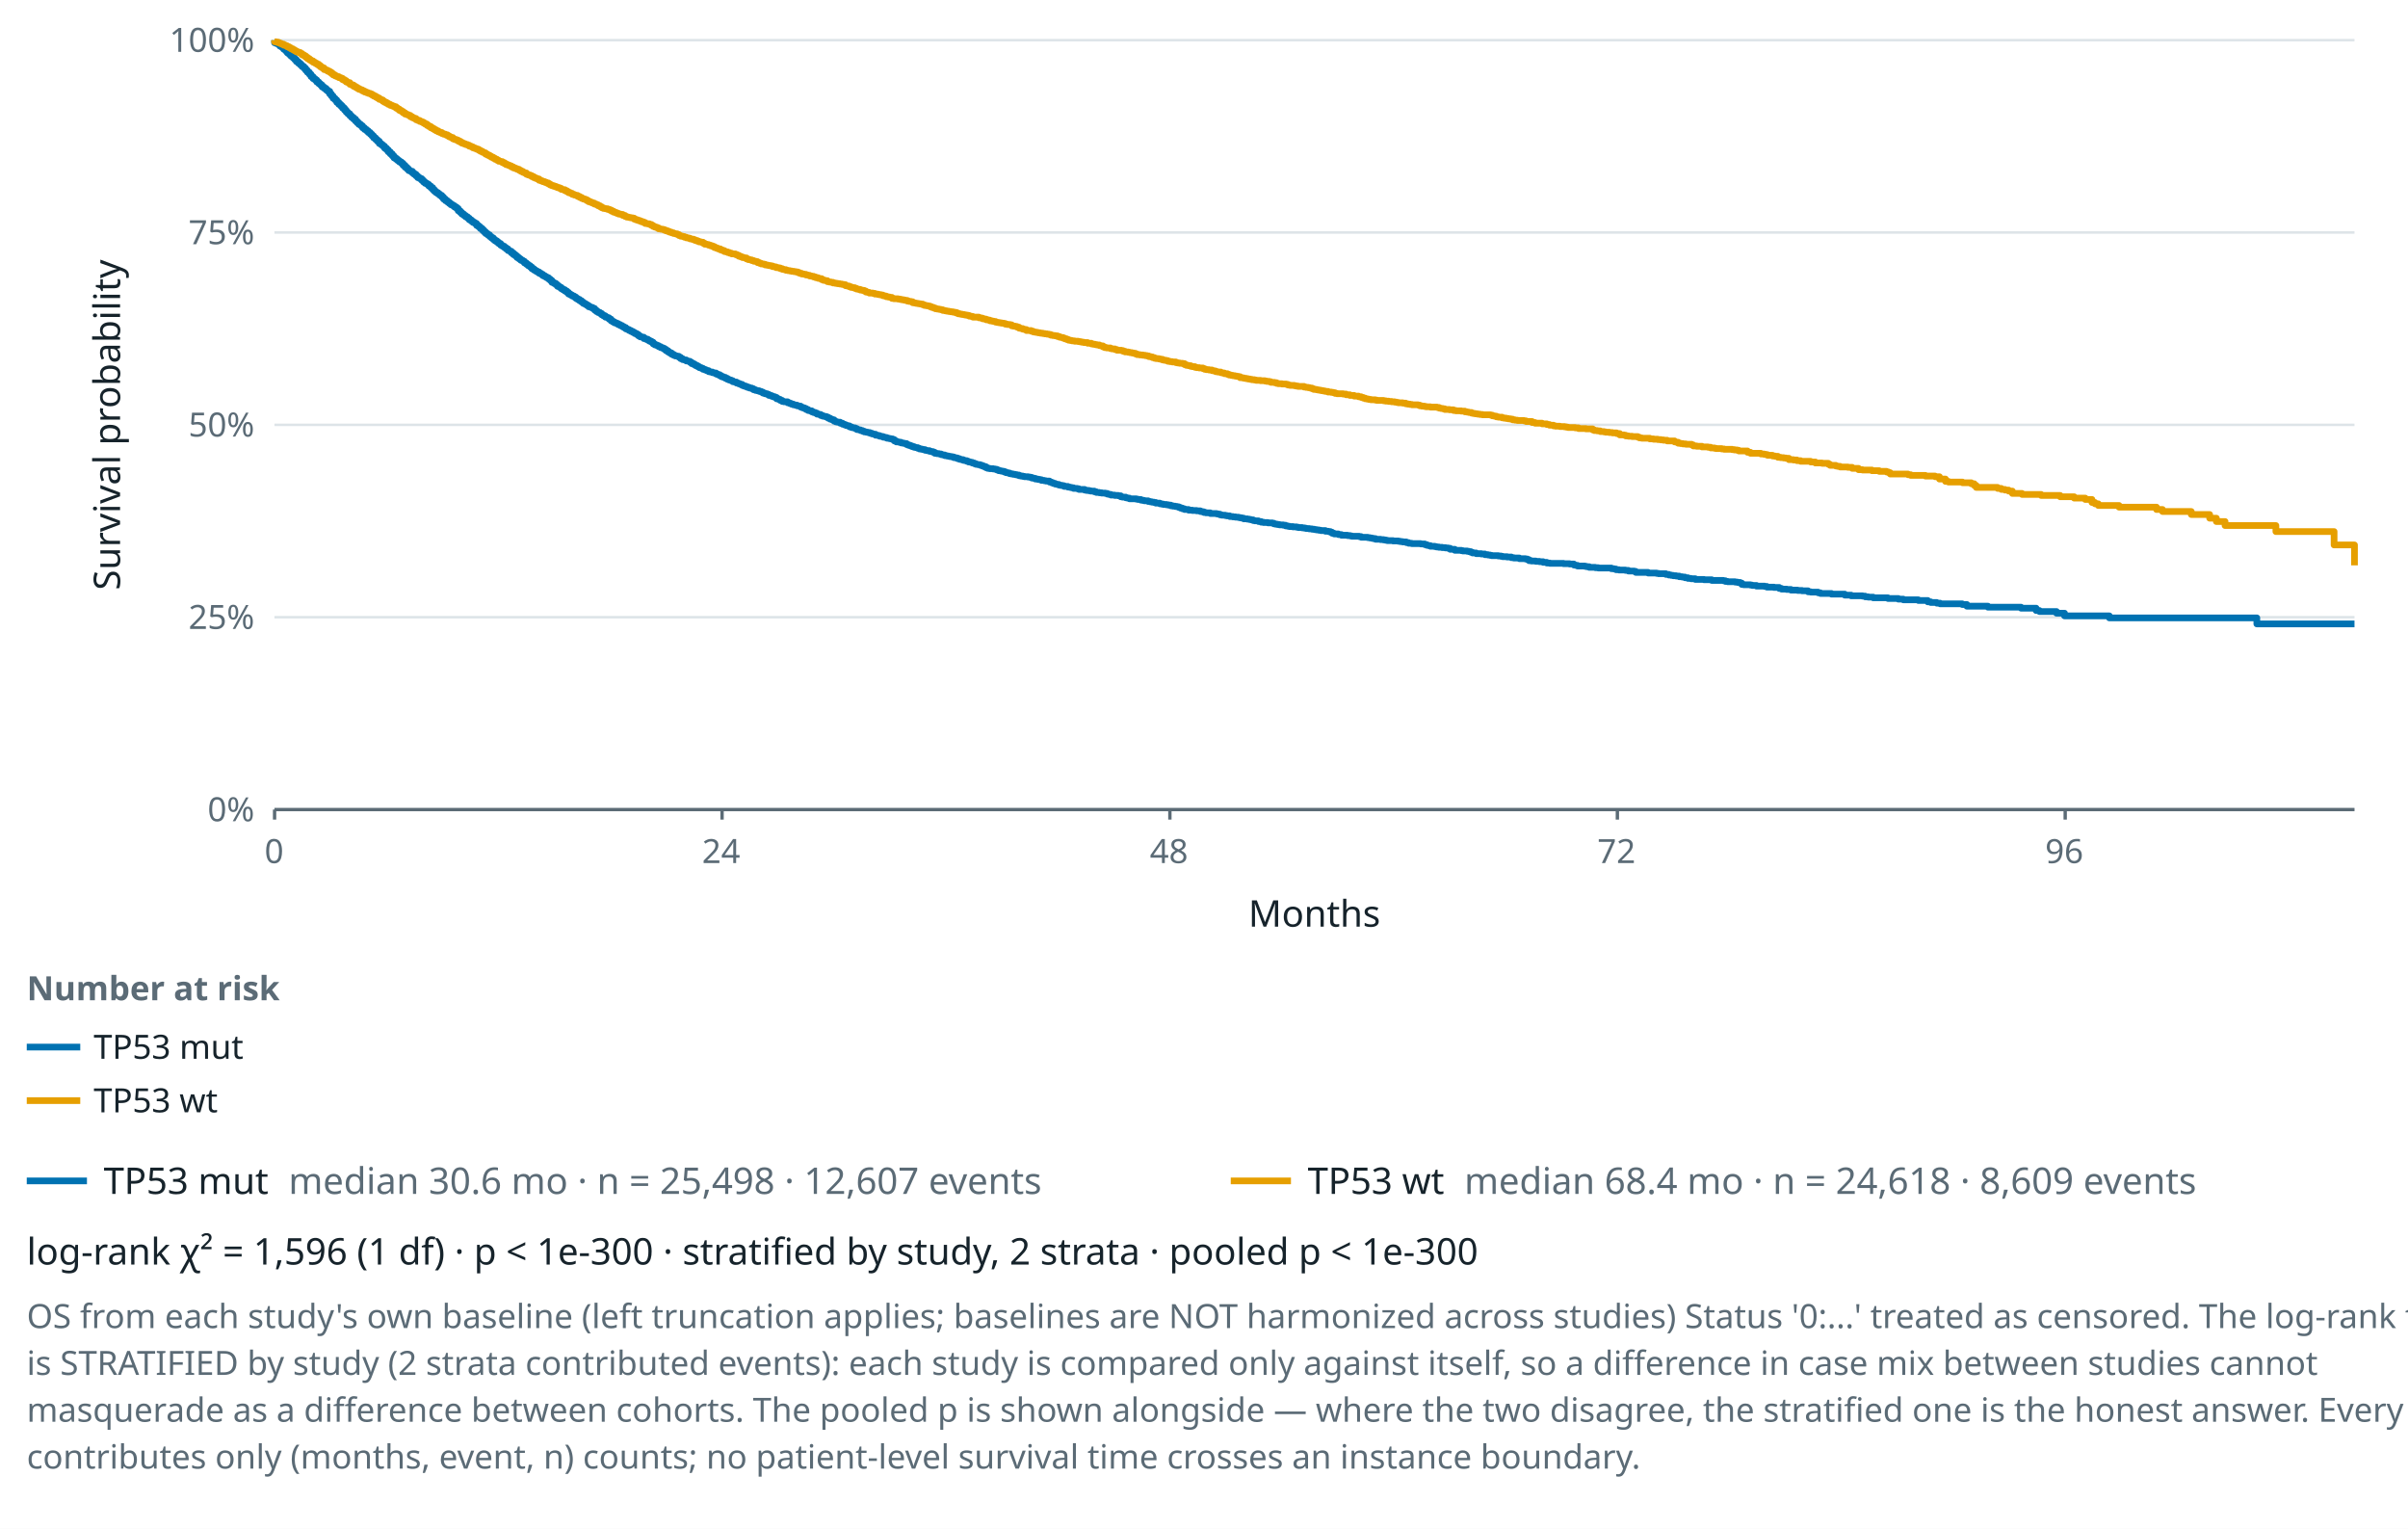
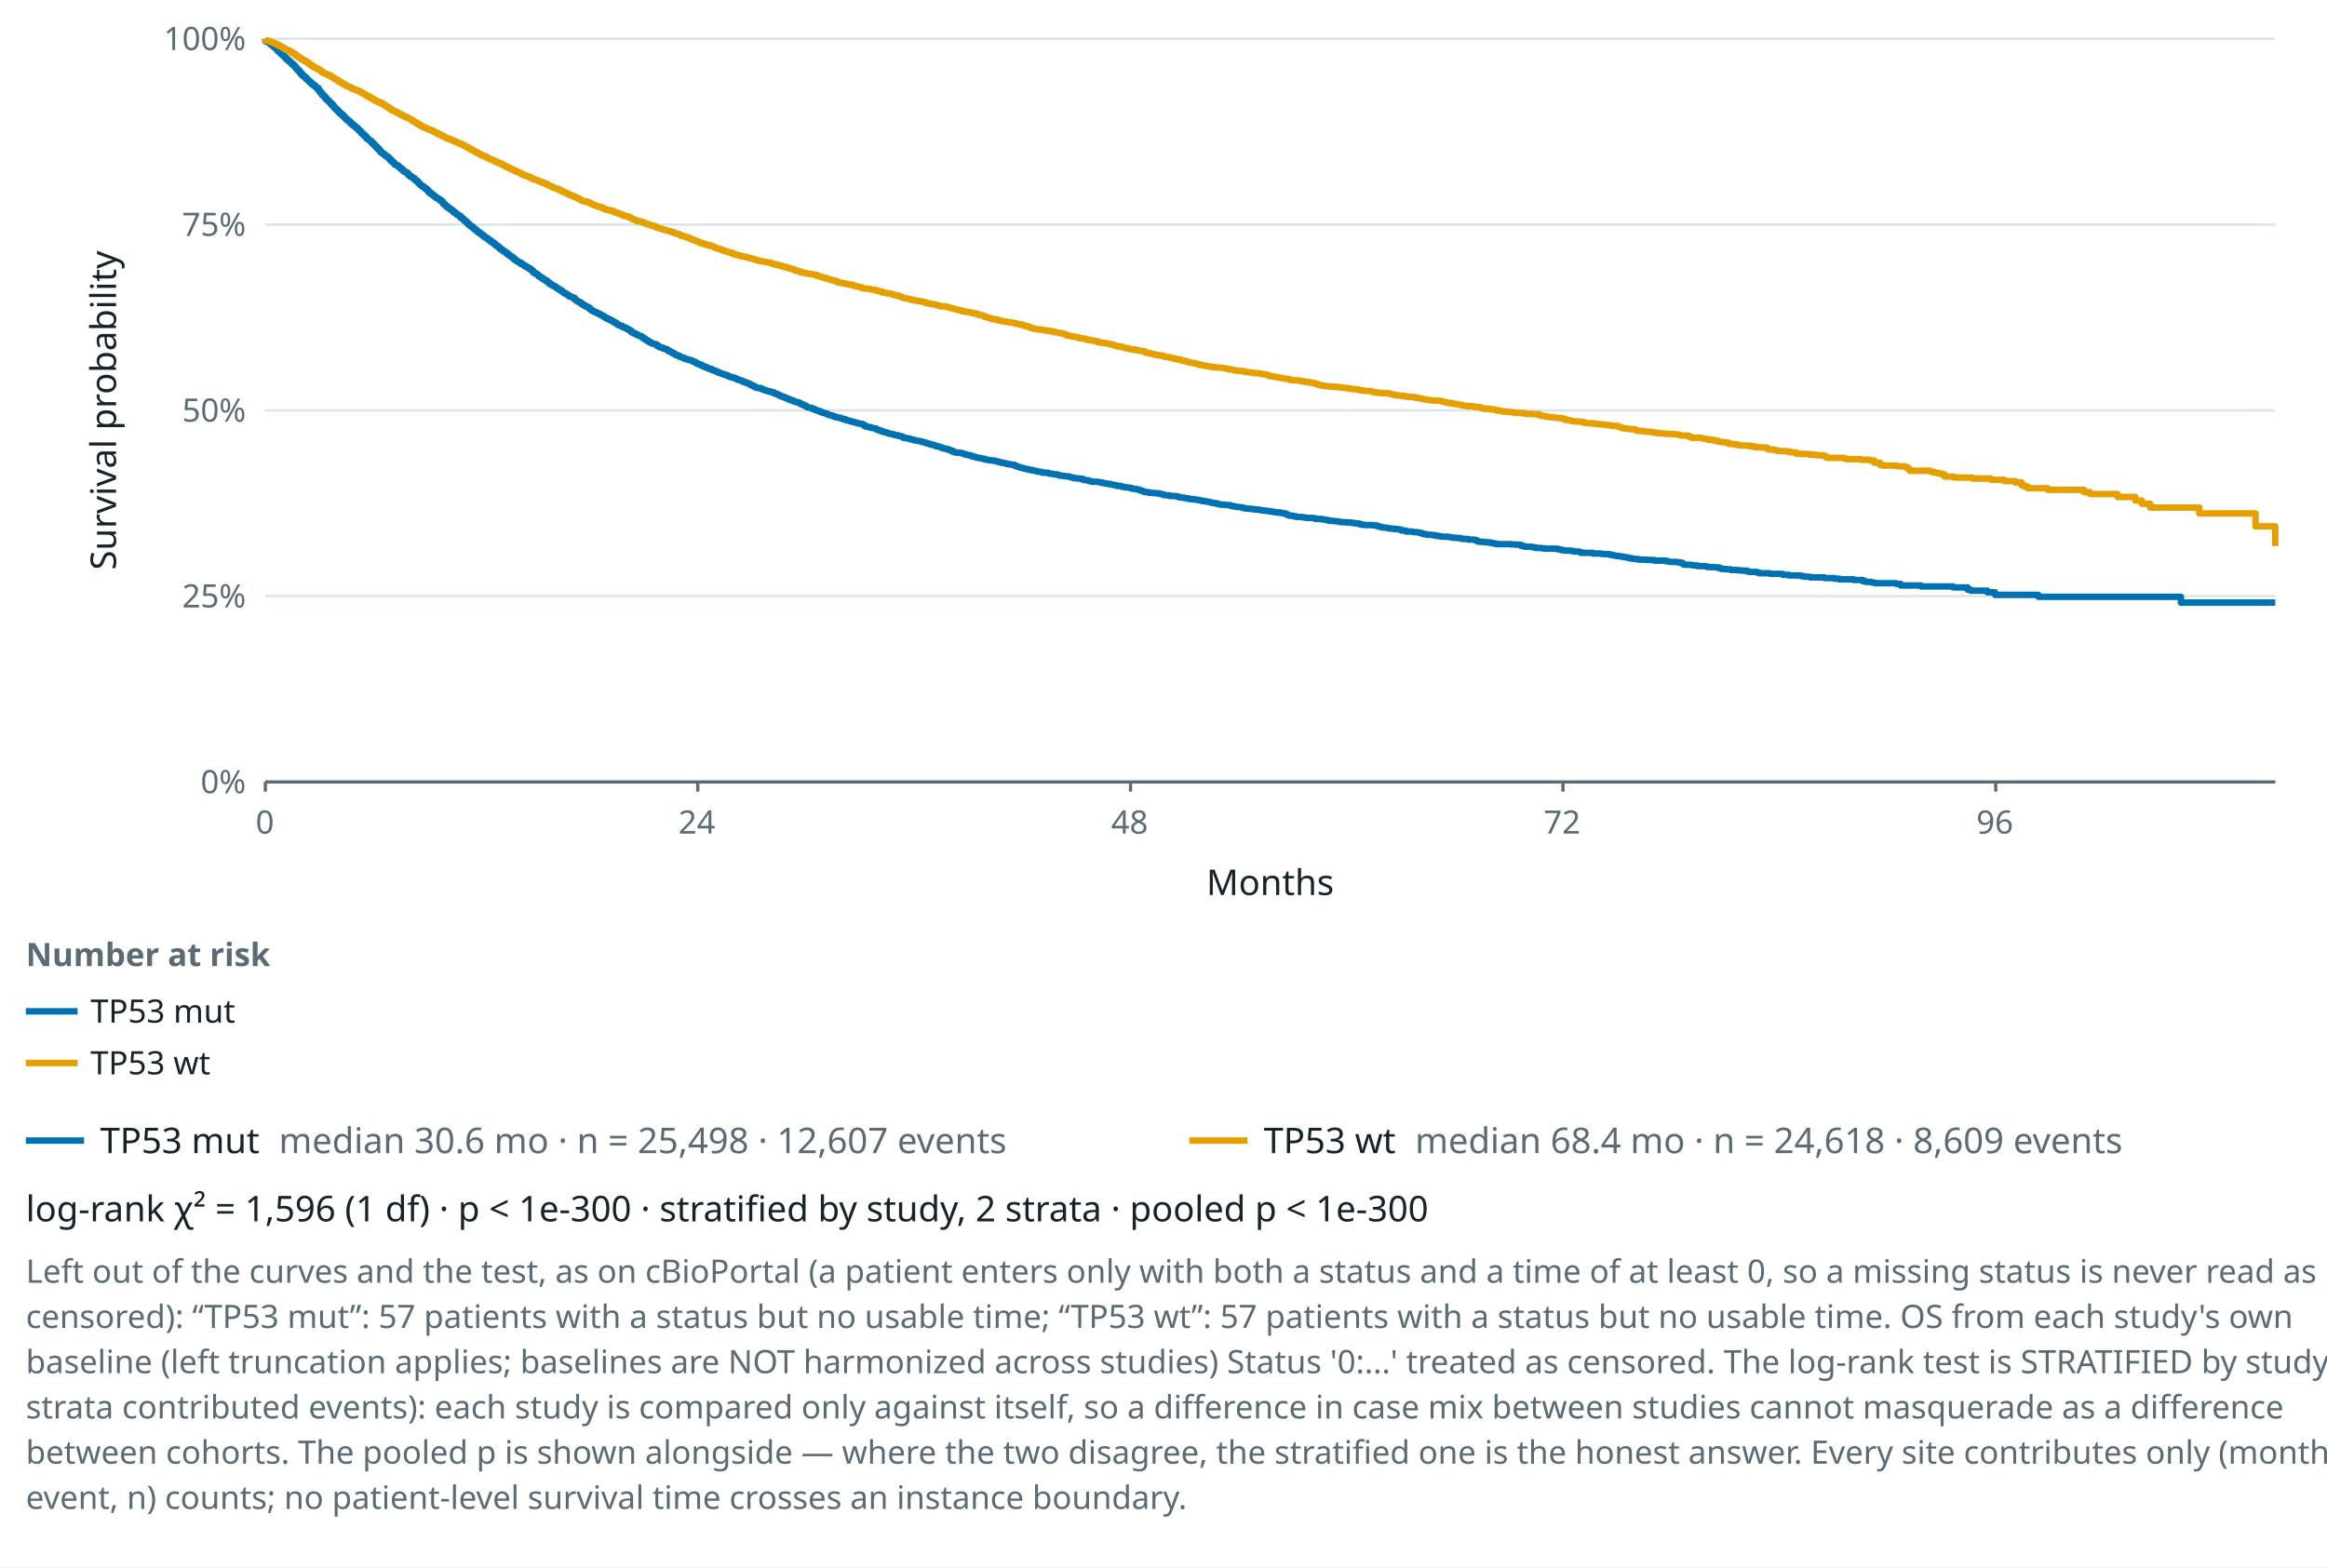
- <svg xmlns="http://www.w3.org/2000/svg" viewBox="0 0 720 457" width="100%" role="img" aria-label="Kaplan–Meier — TP53 mut, TP53 wt" style="max-width:720px;height:auto;display:block;font-family:'IBM Plex Sans',system-ui,sans-serif">
-   <rect width="720" height="457" fill="#ffffff" />
+ <svg xmlns="http://www.w3.org/2000/svg" viewBox="0 0 720 485" width="100%" role="img" aria-label="Kaplan–Meier — TP53 mut, TP53 wt" style="max-width:720px;height:auto;display:block;font-family:'IBM Plex Sans',system-ui,sans-serif">
+   <rect width="720" height="485" fill="#ffffff" />
  <line x1="82.06" y1="242" x2="704" y2="242" stroke="#dde4e8" stroke-width="0.75" />
  <text x="76.1" y="245.5" font-size="10" fill="#5b6b76" text-anchor="end">0%</text>
  <line x1="82.06" y1="184.5" x2="704" y2="184.5" stroke="#dde4e8" stroke-width="0.75" />
  <text x="76.1" y="188" font-size="10" fill="#5b6b76" text-anchor="end">25%</text>
  <line x1="82.06" y1="127" x2="704" y2="127" stroke="#dde4e8" stroke-width="0.75" />
  <text x="76.1" y="130.5" font-size="10" fill="#5b6b76" text-anchor="end">50%</text>
  <line x1="82.06" y1="69.5" x2="704" y2="69.5" stroke="#dde4e8" stroke-width="0.75" />
  <text x="76.1" y="73" font-size="10" fill="#5b6b76" text-anchor="end">75%</text>
  <line x1="82.06" y1="12" x2="704" y2="12" stroke="#dde4e8" stroke-width="0.75" />
  <text x="76.1" y="15.5" font-size="10" fill="#5b6b76" text-anchor="end">100%</text>
  <text x="35.9" y="127" font-size="11" fill="#16232b" text-anchor="middle" transform="rotate(-90 35.9 127)">Survival probability</text>
  <line x1="82.1" y1="242" x2="82.1" y2="245" stroke="#5b6b76" stroke-width="1" />
  <text x="79.1" y="258" font-size="10" fill="#5b6b76">0</text>
  <line x1="215.9" y1="242" x2="215.9" y2="245" stroke="#5b6b76" stroke-width="1" />
  <text x="209.9" y="258" font-size="10" fill="#5b6b76">24</text>
  <line x1="349.8" y1="242" x2="349.8" y2="245" stroke="#5b6b76" stroke-width="1" />
  <text x="343.8" y="258" font-size="10" fill="#5b6b76">48</text>
  <line x1="483.6" y1="242" x2="483.6" y2="245" stroke="#5b6b76" stroke-width="1" />
  <text x="477.6" y="258" font-size="10" fill="#5b6b76">72</text>
  <line x1="617.5" y1="242" x2="617.5" y2="245" stroke="#5b6b76" stroke-width="1" />
  <text x="611.5" y="258" font-size="10" fill="#5b6b76">96</text>
  <line x1="82.06" y1="242" x2="704" y2="242" stroke="#5b6b76" stroke-width="1" />
  <text x="393" y="277" font-size="11" fill="#16232b" text-anchor="middle">Months</text>
  <path d="M82.1 12H82.1V12.8H82.6V13H83.2V13.3H83.7V13.8H84.2V14.1H84.8V14.7H85.4V15.2H85.9V15.8H86.5V16.3H87V16.8H87.6V17.3H88.1V17.8H88.6V18.4H89.2V18.9H89.8V19.4H90.3V19.9H90.9V20.4H91.4V21H91.9V21.6H92.5V22.2H93V22.9H93.6V23.5H94.2V23.9H94.7V24.5H95.3V25H95.8V25.4H96.3V26H96.9V26.4H97.5V26.9H98V27.3H98.6V28.1H99.1V28.7H99.6V29.4H100.2V29.9H100.7V30.6H101.3V31.2H101.9V31.7H102.4V32.3H103V32.9H103.5V33.5H104V34H104.6V34.6H105.1V35.1H105.7V35.6H106.3V36.2H106.8V36.7H107.3V37.2H107.9V37.6H108.4V38.2H109V38.7H109.6V39.1H110.1V39.6H110.7V40.1H111.2V40.6H111.7V41.2H112.3V41.7H112.8V42.2H113.4V42.9H114V43.3H114.5V43.7H115V44.3H115.6V44.8H116.1V45.4H116.7V46H117.3V46.6H117.8V47.2H118.4V47.6H118.9V48H119.4V48.4H120V48.8H120.5V49.4H121.1V50H121.7V50.5H122.2V51H122.7V51.2H123.3V51.7H123.8V52.1H124.4V52.6H124.9V53.1H125.5V53.4H126.1V53.9H126.6V54.4H127.1V54.8H127.7V55.1H128.2V55.6H128.8V56.1H129.4V56.7H129.9V57.2H130.4V57.6H131V58H131.5V58.4H132.1V58.9H132.6V59.5H133.2V60H133.8V60.4H134.3V60.8H134.8V61.2H135.4V61.5H135.9V61.9H136.5V62.3H137V63H137.6V63.5H138.1V64H138.7V64.4H139.2V64.8H139.8V65.2H140.3V65.7H140.9V66.1H141.4V66.5H142V66.8H142.5V67.4H143.1V67.8H143.6V68.3H144.2V68.8H144.7V69.3H145.2V69.8H145.8V70.2H146.4V70.7H146.9V71.1H147.5V71.6H148V72H148.6V72.4H149.1V72.8H149.7V73.3H150.2V73.6H150.8V74H151.3V74.4H151.9V74.9H152.4V75.1H152.9V75.6H153.5V76.1H154.1V76.5H154.6V77H155.2V77.4H155.7V77.8H156.3V78.1H156.8V78.6H157.4V79H157.9V79.4H158.5V79.8H159V80.3H159.6V80.7H160.1V81H160.6V81.3H161.2V81.7H161.8V82H162.3V82.4H162.9V82.7H163.4V83H164V83.4H164.5V83.8H165V84.4H165.6V84.7H166.2V85.1H166.7V85.6H167.3V85.9H167.8V86.3H168.3V86.6H168.9V87H169.5V87.4H170V87.9H170.6V88.2H171.1V88.5H171.7V88.8H172.2V89.2H172.7V89.5H173.3V89.9H173.9V90.3H174.4V90.7H175V91H175.5V91.3H176V91.7H176.6V91.9H177.2V92.2H177.8V92.7H178.3V93.1H178.8V93.4H179.4V93.7H179.9V94.1H180.4V94.4H181V94.8H181.6V95H182.1V95.4H182.7V95.9H183.2V96.2H183.7V96.5H184.3V96.7H184.8V97H185.4V97.3H186V97.6H186.5V97.9H187.1V98.3H187.6V98.5H188.1V98.8H188.7V99.1H189.3V99.4H189.8V99.7H190.4V100H190.9V100.4H191.4V100.7H192V100.8H192.5V101.2H193.1V101.4H193.7V101.7H194.2V102H194.8V102.3H195.3V102.8H195.8V103.1H196.4V103.3H196.9V103.6H197.5V103.9H198.1V104.1H198.6V104.4H199.1V104.8H199.7V105.2H200.2V105.5H200.8V105.9H201.4V106.2H201.9V106.4H202.5V106.5H203V106.8H203.5V107.2H204.1V107.5H204.6V107.6H205.2V107.9H205.8V108H206.3V108.3H206.8V108.7H207.5V109H208V109.3H208.6V109.6H209.1V109.9H209.7V110.1H210.2V110.4H210.8V110.6H211.3V110.8H211.9V111.1H212.4V111.2H213V111.4H213.5V111.5H214.1V111.8H214.6V112H215.2V112.3H215.7V112.6H216.3V112.8H216.9V113.1H217.5V113.4H218V113.6H218.6V113.8H219.1V114.1H219.6V114.2H220.2V114.5H220.8V114.7H221.3V114.9H221.9V115.2H222.4V115.4H223V115.6H223.5V115.8H224.1V116H224.8V116.2H225.3V116.5H225.9V116.7H226.4V116.8H227V117H227.6V117.2H228.1V117.5H228.7V117.7H229.4V117.9H229.9V118.2H230.6V118.4H231.1V118.6H231.7V118.8H232.2V119.2H232.8V119.4H233.3V119.7H233.9V120H234.4V120.1H235V120.1H235.5V120.4H236.1V120.6H236.6V120.8H237.2V121H237.7V121.1H238.3V121.3H238.8V121.4H239.4V121.7H239.9V121.9H240.5V122.1H241V122.4H241.6V122.7H242.1V122.8H242.7V123.1H243.2V123.3H243.8V123.5H244.3V123.8H244.9V123.9H245.4V124.2H246V124.4H246.5V124.5H247.1V124.7H247.6V125H248.2V125.3H248.8V125.5H249.4V125.9H249.9V126.1H250.4V126.2H251.2V126.5H251.9V126.8H252.5V127H253V127.2H253.5V127.3H254V127.6H254.6V127.8H255.1V127.9H255.7V128.1H256.2V128.4H256.8V128.5H257.3V128.7H257.9V128.9H258.4V129.1H259V129.2H259.5V129.3H260.1V129.5H260.7V129.7H261.2V129.8H261.8V130.1H262.5V130.2H263V130.4H263.6V130.5H264.1V130.7H264.7V130.8H265.2V131H265.8V131.1H266.3V131.2H266.9V131.4H267.4V131.8H268V132.1H268.8V132.2H269.4V132.4H270V132.5H270.5V132.6H271.1V132.9H271.6V133.1H272.2V133.3H272.7V133.5H273.3V133.7H273.8V133.8H274.4V134H274.9V134.2H275.5V134.3H276V134.4H276.6V134.6H277.1V134.7H277.9V134.9H278.4V135H279V135.2H279.5V135.5H280.1V135.6H280.8V135.7H281.4V135.9H281.9V136H282.5V136.2H283.1V136.3H283.6V136.4H284.1V136.5H284.7V136.6H285.2V136.8H285.8V136.9H286.3V137.1H286.9V137.3H287.4V137.4H288V137.6H288.5V137.7H289.1V137.9H289.6V138.1H290.2V138.2H290.7V138.4H291.3V138.6H291.8V138.8H292.4V138.9H293.1V139.1H293.7V139.3H294.2V139.5H294.8V139.8H295.3V140H295.9V140.1H296.4V140.1H297V140.2H297.6V140.3H298.1V140.5H298.6V140.7H299.2V140.8H299.7V140.9H300.3V141.1H300.8V141.3H301.4V141.4H301.9V141.6H302.5V141.7H303V141.8H303.6V141.9H304.1V142H304.7V142.2H305.2V142.3H305.8V142.4H306.3V142.5H306.9V142.5H307.4V142.6H308V142.7H308.5V142.9H309.1V143H309.6V143.2H310.3V143.3H310.9V143.4H311.4V143.6H312.2V143.7H312.7V143.8H313.8V144.1H314.4V144.3H314.9V144.5H315.5V144.7H316V144.8H316.6V145H317.1V145.1H317.7V145.2H318.2V145.4H318.8V145.4H319.3V145.6H319.9V145.7H320.4V145.8H321V146H321.5V146H322.1V146.1H322.6V146.3H323.2V146.3H323.8V146.3H324.3V146.5H324.8V146.6H325.6V146.7H326.1V146.8H326.7V146.8H327.2V147H327.8V147.2H328.7V147.3H329.4V147.4H330V147.4H330.5V147.5H331.1V147.7H331.6V147.8H332.2V148H332.7V148H333.3V148.1H333.8V148.1H334.4V148.2H335.1V148.5H335.6V148.6H336.6V148.8H337.1V148.9H337.7V149.1H338.6V149.1H339.7V149.2H340.2V149.3H341.1V149.5H341.7V149.6H342.2V149.7H342.8V149.7H343.3V149.9H343.9V150H344.4V150.1H345V150.2H345.6V150.4H346.3V150.4H346.8V150.6H347.4V150.7H347.9V150.8H348.8V150.9H349.4V151H350.1V151.2H350.7V151.3H351.4V151.4H352V151.5H352.5V151.7H353V151.9H353.6V152.1H354.2V152.3H354.7V152.3H355.4V152.5H356V152.5H356.5V152.6H357.3V152.6H357.8V152.7H358.9V152.9H359.5V153H360V153.2H360.6V153.3H361.3V153.3H361.9V153.5H362.8V153.5H363.7V153.6H364.2V153.7H364.8V153.9H365.3V154H366.3V154.1H366.8V154.2H367.7V154.4H368.6V154.5H369.4V154.6H370.3V154.7H370.8V154.8H371.4V154.9H371.9V155.1H373V155.2H373.6V155.3H374.1V155.4H374.7V155.6H375.2V155.7H375.8V155.7H376.3V155.9H377.1V156.1H377.8V156.2H379.1V156.3H379.6V156.3H380.4V156.4H380.9V156.6H381.4V156.7H382V156.8H382.6V156.9H383.7V157H384.4V157.2H385V157.3H385.5V157.4H386.6V157.5H387.7V157.6H388.2V157.7H388.8V157.7H389.4V157.8H390.1V157.9H390.6V158H391.5V158.1H392.3V158.2H393V158.3H393.6V158.4H394.3V158.5H394.9V158.6H395.4V158.6H396.3V158.8H397.2V158.9H397.8V159.1H398.3V159.4H398.9V159.6H400.2V159.8H401.1V160H401.6V160H402.2V160H402.9V160.1H403.7V160.2H404.2V160.3H405.9V160.3H406.4V160.4H407V160.6H407.7V160.6H408.9V160.7H409.5V160.8H410.1V160.9H410.6V161H411.3V161.2H412.1V161.2H412.8V161.3H413.7V161.4H414.3V161.5H414.8V161.6H416.5V161.7H417V161.7H418.1V161.8H418.7V161.9H419.4V162H420.5V162.2H421.2V162.4H422.1V162.5H422.9V162.5H424.8V162.6H426V162.8H426.6V163H427.1V163.1H427.7V163.3H429V163.4H429.5V163.5H430.2V163.6H431.2V163.7H432.2V163.8H433V163.9H433.6V164.2H434.3V164.2H435V164.5H436.3V164.5H436.9V164.6H437.4V164.7H438.1V164.7H438.7V164.8H439.2V164.9H439.8V165.1H440.3V165.3H441.4V165.5H441.9V165.5H442.9V165.6H444V165.8H444.9V165.9H445.5V166H446V166.1H448V166.2H448.8V166.3H449.3V166.4H450.6V166.5H451.9V166.7H452.6V166.8H453.5V166.8H454.3V167H455.6V167H456.1V167.1H456.7V167.3H457.2V167.6H457.9V167.7H459.2V167.8H459.8V167.8H460.3V167.9H461.4V168.1H462.5V168.3H463.4V168.4H465.8V168.4H467.5V168.5H469.3V168.6H469.9V168.6H470.6V168.9H471.1V169H471.7V169.2H473.9V169.3H474.4V169.4H475.2V169.6H477V169.7H477.9V169.8H480.5V169.8H481.8V170H482.6V170.1H483.2V170.3H484.1V170.4H486V170.5H486.9V170.7H488.6V170.8H489.1V171.1H492.8V171.3H494.6V171.3H495.3V171.4H495.9V171.5H498.1V171.7H499V171.9H499.7V172H500.3V172.1H501.2V172.2H502.1V172.4H503V172.5H503.8V172.7H504.7V172.9H505.6V173H506.9V173.2H509.5V173.3H511.8V173.5H515.3V173.6H515.9V173.8H516.6V173.9H518.8V174H519.5V174.1H520.3V174.3H520.8V174.7H521.4V174.8H523.4V174.9H523.9V175H525.2V175.2H527.6V175.3H528.3V175.5H530.4V175.6H532V175.9H532.7V176.1H534.2V176.2H535.5V176.4H537.5V176.5H538.8V176.6H540.6V176.9H541.4V177H543.6V177.2H544.3V177.4H547.6V177.6H551.6V177.9H553.5V178.1H556.9V178.2H557.7V178.4H558.6V178.5H560.1V178.7H564.5V178.9H567.6V179.1H569.1V179.3H573.6V179.5H576.4V179.9H577.3V180.1H579.1V180.3H580.1V180.5H586.7V180.7H588.1V181.2H594.4V181.5H604.3V181.8H608.8V182.5H609.8V182.8H614.9V183.3H617.3V184.1H630.7V184.7H674.8V186.5H704" fill="none" stroke="#0072B2" stroke-width="2" stroke-linejoin="round" />
  <path d="M82.1 12H82.1V12.5H82.6V12.6H83.2V12.8H83.7V13H84.2V13.2H84.8V13.5H85.4V13.7H85.9V14H86.5V14.3H87V14.6H87.6V14.9H88.1V15.2H88.6V15.5H89.2V15.7H89.8V16H90.3V16.4H90.9V16.7H91.4V17.1H91.9V17.5H92.5V17.9H93V18.2H93.6V18.6H94.2V18.9H94.7V19.2H95.3V19.6H95.8V20H96.3V20.3H96.9V20.8H97.5V21H98V21.3H98.6V21.6H99.1V22H99.6V22.4H100.2V22.7H100.7V22.9H101.3V23.2H101.9V23.4H102.4V23.8H103V24.1H103.5V24.5H104V24.7H104.6V25.2H105.1V25.4H105.7V25.8H106.3V26.1H106.8V26.4H107.3V26.7H107.9V26.9H108.4V27.2H109V27.5H109.6V27.7H110.1V27.9H110.7V28.1H111.2V28.4H111.7V28.7H112.3V29H112.8V29.3H113.4V29.7H114V29.9H114.5V30.3H115V30.6H115.6V30.9H116.1V31.2H116.7V31.5H117.3V31.7H117.8V31.9H118.4V32.3H118.9V32.6H119.4V33H120V33.3H120.5V33.7H121.1V34.1H121.7V34.3H122.2V34.5H122.7V34.9H123.3V35.2H123.8V35.4H124.4V35.8H124.9V36H125.5V36.3H126.1V36.5H126.6V36.8H127.1V37.1H127.7V37.5H128.2V37.8H128.8V38.2H129.4V38.5H129.9V38.8H130.4V39.1H131V39.4H131.5V39.6H132.1V39.9H132.6V40.1H133.2V40.3H133.8V40.6H134.3V40.9H134.8V41.1H135.4V41.5H135.9V41.7H136.5V41.9H137V42.2H137.6V42.5H138.1V42.8H138.7V43H139.2V43.2H139.8V43.4H140.3V43.7H140.9V43.9H141.4V44.2H142V44.4H142.5V44.6H143.1V44.9H143.6V45.2H144.2V45.5H144.7V45.7H145.2V46.1H145.8V46.4H146.4V46.7H146.9V47H147.5V47.3H148V47.6H148.6V47.9H149.1V48.2H149.7V48.3H150.2V48.6H150.8V48.9H151.3V49.2H151.9V49.4H152.4V49.6H152.9V49.9H153.5V50.2H154.1V50.4H154.6V50.6H155.2V50.9H155.7V51.2H156.3V51.5H156.8V51.7H157.4V52.1H157.9V52.3H158.5V52.5H159V52.8H159.6V53.1H160.1V53.3H160.6V53.5H161.2V53.9H161.8V54.1H162.3V54.3H162.9V54.5H163.4V54.7H164V55H164.5V55.3H165V55.5H165.6V55.7H166.2V55.9H166.7V56.1H167.3V56.3H167.8V56.6H168.3V56.7H168.9V57H169.5V57.3H170V57.6H170.6V57.8H171.1V58.1H171.7V58.3H172.2V58.4H172.7V58.7H173.3V59H173.9V59.3H174.4V59.5H175V59.7H175.5V60H176V60.3H176.6V60.5H177.1V60.7H177.7V61H178.3V61.2H178.8V61.5H179.4V61.8H179.9V62.1H180.4V62.3H181V62.4H181.7V62.6H182.3V62.8H182.8V63.1H183.4V63.4H184V63.6H184.5V63.8H185V64H185.6V64.1H186.2V64.4H186.9V64.7H187.4V64.9H188V65H188.5V65.1H189.1V65.2H189.6V65.5H190.1V65.7H190.7V65.9H191.3V66.1H191.8V66.3H192.4V66.5H192.9V66.8H193.5V66.9H194.2V67.1H194.8V67.4H195.3V67.7H195.8V67.9H196.4V68.1H196.9V68.4H197.5V68.5H198.1V68.6H198.6V68.8H199.1V69H199.7V69.2H200.2V69.4H200.8V69.6H201.4V69.8H201.9V69.9H202.5V70.1H203V70.4H203.5V70.6H204.1V70.7H204.6V70.9H205.2V71.1H205.8V71.2H206.3V71.4H206.8V71.5H207.4V71.7H207.9V71.9H208.5V72.1H209V72.3H209.6V72.4H210.2V72.7H210.7V73H211.4V73.1H211.9V73.3H212.5V73.5H213.1V73.7H213.6V74H214.2V74.2H214.7V74.4H215.4V74.7H216V74.9H216.6V75.2H217.1V75.3H217.6V75.5H218.2V75.7H218.8V75.9H219.3V75.9H219.9V76.1H220.4V76.3H220.9V76.6H221.5V76.8H222V77H222.6V77.1H223.2V77.4H223.7V77.6H224.3V77.7H224.8V77.9H225.4V78.1H226V78.2H226.5V78.5H227.1V78.7H227.6V78.9H228.3V79H228.8V79.2H229.4V79.3H229.9V79.4H230.5V79.5H231V79.7H231.6V79.8H232.1V80H232.8V80.1H233.3V80.3H233.9V80.5H234.4V80.6H235V80.8H235.6V80.9H236.2V81H236.7V81.1H237.4V81.2H238V81.3H238.6V81.5H239.1V81.7H239.7V81.9H240.4V82H241V82.2H241.6V82.3H242.1V82.5H242.7V82.6H243.3V82.8H243.9V83H244.6V83.2H245.1V83.3H245.7V83.6H246.2V83.8H246.8V83.9H247.4V84.2H247.9V84.3H248.5V84.4H249.1V84.6H249.8V84.7H250.4V84.8H251.1V84.9H251.7V85H252.2V85.1H252.8V85.4H253.3V85.5H253.9V85.7H254.4V85.9H255V86H255.6V86.2H256.1V86.4H256.6V86.5H257.2V86.7H257.8V86.8H258.4V87H258.9V87.3H259.4V87.4H259.9V87.6H260.5V87.6H261V87.7H261.6V87.9H262.4V88H262.9V88.1H263.5V88.2H264V88.4H264.5V88.5H265V88.7H265.6V88.8H266.1V88.9H266.7V89.2H267.3V89.3H268V89.3H268.5V89.4H269.1V89.5H269.6V89.6H270.2V89.7H270.7V89.8H271.3V90H271.8V90.1H272.4V90.2H272.9V90.5H273.5V90.6H274V90.7H274.6V90.8H275.2V90.9H275.9V91.1H276.4V91.3H277V91.4H277.6V91.5H278.1V91.7H278.6V91.9H279.2V92.1H279.7V92.3H280.3V92.4H280.9V92.5H281.4V92.6H281.9V92.8H282.5V92.9H283V93H283.6V93.1H284.2V93.2H284.9V93.3H285.4V93.4H286V93.6H286.5V93.8H287.1V93.9H287.6V94H288.2V94.1H288.7V94.2H289.3V94.3H289.8V94.5H290.4V94.6H290.9V94.8H291.6V94.8H292.2V94.8H292.7V95H293.3V95.1H293.8V95.3H294.4V95.4H294.9V95.6H295.5V95.7H296V95.9H296.6V96H297.1V96.1H297.7V96.3H298.2V96.4H298.8V96.5H299.4V96.6H300.1V96.7H300.6V96.9H301.2V97H302V97.1H302.5V97.4H303V97.5H303.6V97.6H304.1V97.8H304.7V98.1H305.2V98.2H305.8V98.4H306.3V98.5H306.9V98.8H307.8V98.8H308.3V99H308.9V99.2H309.4V99.3H310V99.4H310.5V99.5H311.1V99.6H311.8V99.7H312.4V99.8H313.1V99.9H313.7V100H314.2V100.2H314.8V100.3H315.5V100.4H316.2V100.6H316.8V100.8H317.3V100.9H317.9V101.1H318.4V101.3H319V101.5H319.5V101.7H320.1V101.8H320.6V101.9H321.3V102H321.9V102H322.4V102.1H323V102.2H323.5V102.3H324.1V102.4H324.6V102.4H325.2V102.6H325.8V102.6H326.3V102.8H326.8V102.9H327.4V103H327.9V103.1H328.7V103.3H329.2V103.4H329.8V103.7H330.3V103.9H330.9V104H331.4V104H332V104.2H332.5V104.3H333.4V104.5H334V104.7H334.5V104.7H335.3V104.8H335.8V105H336.4V105.2H337.3V105.3H337.8V105.4H338.4V105.5H338.9V105.6H339.5V105.8H340V106H340.8V106.1H341.7V106.2H342.4V106.3H343V106.4H343.5V106.6H344.1V106.7H344.6V106.9H345.2V107.1H345.7V107.2H346.5V107.3H347V107.4H347.6V107.6H348.1V107.7H348.7V107.8H349.2V108H349.8V108.1H350.5V108.2H351.6V108.4H352.1V108.5H352.7V108.6H353.6V108.7H354.2V109H354.7V109.2H355.3V109.3H356V109.5H356.5V109.6H357.3V109.8H357.8V109.9H358.6V110H359.1V110H359.7V110.2H360.2V110.4H360.7V110.5H361.5V110.6H362.4V110.8H363V110.9H363.5V111.1H364.1V111.2H365V111.4H365.5V111.5H366.1V111.7H367V111.9H367.5V112.1H368.1V112.2H368.6V112.3H369.2V112.4H369.7V112.5H370.3V112.6H370.8V112.9H371.6V113H372.1V113.1H372.7V113.2H373.2V113.3H373.8V113.4H374.3V113.5H375.1V113.6H375.6V113.7H376.9V113.8H377.6V113.8H378.2V113.9H378.7V114H379.5V114.1H380V114.3H380.6V114.3H381.1V114.4H381.7V114.6H382.2V114.7H382.7V114.7H383.3V114.8H384V114.8H384.6V114.9H385.1V115.1H385.7V115.2H386.2V115.2H387V115.3H387.5V115.4H388.1V115.5H389.4V115.5H389.9V115.7H390.5V115.8H391.2V115.9H391.7V116H392.3V116.2H392.8V116.4H393.6V116.5H394.1V116.6H394.7V116.7H395.2V116.8H395.8V116.9H396.3V117H397.1V117.2H398.1V117.3H398.7V117.4H399.2V117.6H399.8V117.7H401.6V117.8H402.5V118H403.6V118.2H404.4V118.2H404.9V118.4H405.7V118.4H406.2V118.6H407V118.8H407.6V119H408.2V119.2H408.8V119.3H409.3V119.4H409.9V119.5H410.6V119.5H411.2V119.6H411.7V119.7H413V119.7H413.7V119.8H414.3V119.9H415.2V120H416.1V120.1H417V120.2H417.6V120.3H418.1V120.4H418.7V120.4H419.4V120.5H420.3V120.7H420.9V120.8H421.6V120.9H422.2V121H422.7V121H424V121.1H424.5V121.3H425.1V121.4H425.9V121.5H426.4V121.6H427.1V121.6H427.7V121.7H429.7V121.8H430.3V122H430.8V122.1H431.4V122.2H432V122.4H432.7V122.4H433.4V122.5H434.6V122.7H435.3V122.8H436.9V122.9H438V123.1H438.7V123.2H439.2V123.3H440V123.5H440.5V123.6H441.1V123.7H441.8V123.8H442.5V123.9H443.3V124H444.6V124H445.7V124.1H446.2V124.3H446.8V124.4H447.4V124.6H448V124.7H449.1V124.9H449.7V125H450.4V125.1H451V125.2H451.7V125.3H452.3V125.5H453V125.6H453.7V125.7H454.3V125.7H455.7V125.8H456.3V126H457.6V126H458.1V126.3H459V126.5H460.1V126.5H461.1V126.7H461.6V126.7H462.5V126.9H463.3V127.1H463.8V127.1H464.5V127.3H465.1V127.4H466.4V127.5H467.1V127.5H467.8V127.6H468.4V127.7H468.9V127.8H469.9V127.8H471V127.9H472V128.1H474.2V128.2H475V128.2H476.2V128.5H476.7V128.7H477.6V128.8H478.5V129H479.6V129.1H480.1V129.2H481.2V129.3H482.1V129.4H483.4V129.6H484.3V130H485.6V130.1H486.1V130.3H486.9V130.4H488V130.5H489.7V130.7H490.2V130.9H490.9V131H493.3V131.2H494.4V131.3H495.7V131.4H496.6V131.5H497.4V131.6H498.5V131.8H500.7V132.1H501.2V132.2H501.8V132.5H502.5V132.6H503.2V132.7H504.1V132.8H504.7V132.8H505.8V133H506.3V133.3H507.3V133.4H508.9V133.6H509.8V133.6H510.7V133.7H511.5V133.9H512.6V134H513.1V134.1H514.8V134.2H515.5V134.3H517.9V134.4H518.6V134.5H519.4V134.6H519.9V134.8H522.5V135.2H523.4V135.5H526.5V135.7H527.4V135.8H528V135.9H528.5V136.1H530V136.3H530.7V136.4H531.6V136.7H532.4V136.8H533.3V136.9H534V137H534.9V137.4H536.2V137.5H537.3V137.7H538.4V137.9H541.4V138.1H542.8V138.4H544.8V138.5H546.7V138.8H547.2V139.1H548.9V139.3H549.4V139.4H550.2V139.6H552.5V139.7H553.8V140H555.7V140.4H556.9V140.5H559.7V140.7H561.9V140.9H564.1V141.1H564.7V141.3H565.2V141.7H570.5V141.9H571.3V142.1H575.7V142.3H578.6V142.5H579.9V143.2H581.7V143.9H582.6V144.1H586.8V144.3H589.4V144.6H590.3V145.1H590.9V145.7H597.3V146H598.4V146.3H599.5V146.5H600.6V146.8H601.7V147.5H604.6V147.8H610.3V148.1H616V148.5H620.2V148.9H623.5V149.3H625.5V150.2H626.4V150.6H627.4V151.1H633.6V151.6H644.8V152.3H646.6V152.9H655.2V153.8H660.7V154.9H662.7V155.9H665.3V157.1H680.5V158.9H697.9V162.9H704V169" fill="none" stroke="#E69F00" stroke-width="2" stroke-linejoin="round" />
  <text x="8" y="299" font-size="10" fill="#5b6b76" font-weight="600">Number at risk</text>
  <line x1="8" y1="313" x2="24" y2="313" stroke="#0072B2" stroke-width="2" />
  <text x="28" y="316.5" font-size="10" fill="#16232b">TP53 mut</text>
  <text x="78.1" y="316.5" font-size="10" fill="#5b6b76" />
  <text x="202.5" y="316.5" font-size="10" fill="#5b6b76" />
  <text x="336.4" y="316.5" font-size="10" fill="#5b6b76" />
  <text x="474.6" y="316.5" font-size="10" fill="#5b6b76" />
  <text x="608.5" y="316.5" font-size="10" fill="#5b6b76" />
  <line x1="8" y1="329" x2="24" y2="329" stroke="#E69F00" stroke-width="2" />
  <text x="28" y="332.5" font-size="10" fill="#16232b">TP53 wt</text>
  <text x="78.1" y="332.5" font-size="10" fill="#5b6b76" />
  <text x="199.5" y="332.5" font-size="10" fill="#5b6b76" />
  <text x="336.4" y="332.5" font-size="10" fill="#5b6b76" />
  <text x="470.2" y="332.5" font-size="10" fill="#5b6b76" />
  <text x="608.5" y="332.5" font-size="10" fill="#5b6b76" />
  <line x1="8" y1="353" x2="26" y2="353" stroke="#0072B2" stroke-width="2" />
  <text x="31" y="356.9" font-size="11" fill="#16232b">TP53 mut<tspan dx="6" fill="#5b6b76">median 30.6 mo · n = 25,498 · 12,607 events</tspan>
  </text>
  <line x1="368" y1="353" x2="386" y2="353" stroke="#E69F00" stroke-width="2" />
  <text x="391" y="356.9" font-size="11" fill="#16232b">TP53 wt<tspan dx="6" fill="#5b6b76">median 68.4 mo · n = 24,618 · 8,609 events</tspan>
  </text>
  <text x="8" y="378" font-size="11" fill="#16232b" class="logrank">log-rank χ² = 1,596 (1 df) · p &lt; 1e-300 · stratified by study, 2 strata · pooled p &lt; 1e-300</text>
-   <text x="8" y="397" font-size="10" fill="#5b6b76">OS from each study's own baseline (left truncation applies; baselines are NOT harmonized across studies) Status '0:...' treated as censored. The log-rank test</text>
-   <text x="8" y="411" font-size="10" fill="#5b6b76">is STRATIFIED by study (2 strata contributed events): each study is compared only against itself, so a difference in case mix between studies cannot</text>
-   <text x="8" y="425" font-size="10" fill="#5b6b76">masquerade as a difference between cohorts. The pooled p is shown alongside — where the two disagree, the stratified one is the honest answer. Every site</text>
-   <text x="8" y="439" font-size="10" fill="#5b6b76">contributes only (months, event, n) counts; no patient-level survival time crosses an instance boundary.</text>
+   <text x="8" y="397" font-size="10" fill="#5b6b76">Left out of the curves and the test, as on cBioPortal (a patient enters only with both a status and a time of at least 0, so a missing status is never read as</text>
+   <text x="8" y="411" font-size="10" fill="#5b6b76">censored): “TP53 mut”: 57 patients with a status but no usable time; “TP53 wt”: 57 patients with a status but no usable time. OS from each study's own</text>
+   <text x="8" y="425" font-size="10" fill="#5b6b76">baseline (left truncation applies; baselines are NOT harmonized across studies) Status '0:...' treated as censored. The log-rank test is STRATIFIED by study (2</text>
+   <text x="8" y="439" font-size="10" fill="#5b6b76">strata contributed events): each study is compared only against itself, so a difference in case mix between studies cannot masquerade as a difference</text>
+   <text x="8" y="453" font-size="10" fill="#5b6b76">between cohorts. The pooled p is shown alongside — where the two disagree, the stratified one is the honest answer. Every site contributes only (months,</text>
+   <text x="8" y="467" font-size="10" fill="#5b6b76">event, n) counts; no patient-level survival time crosses an instance boundary.</text>
</svg>
